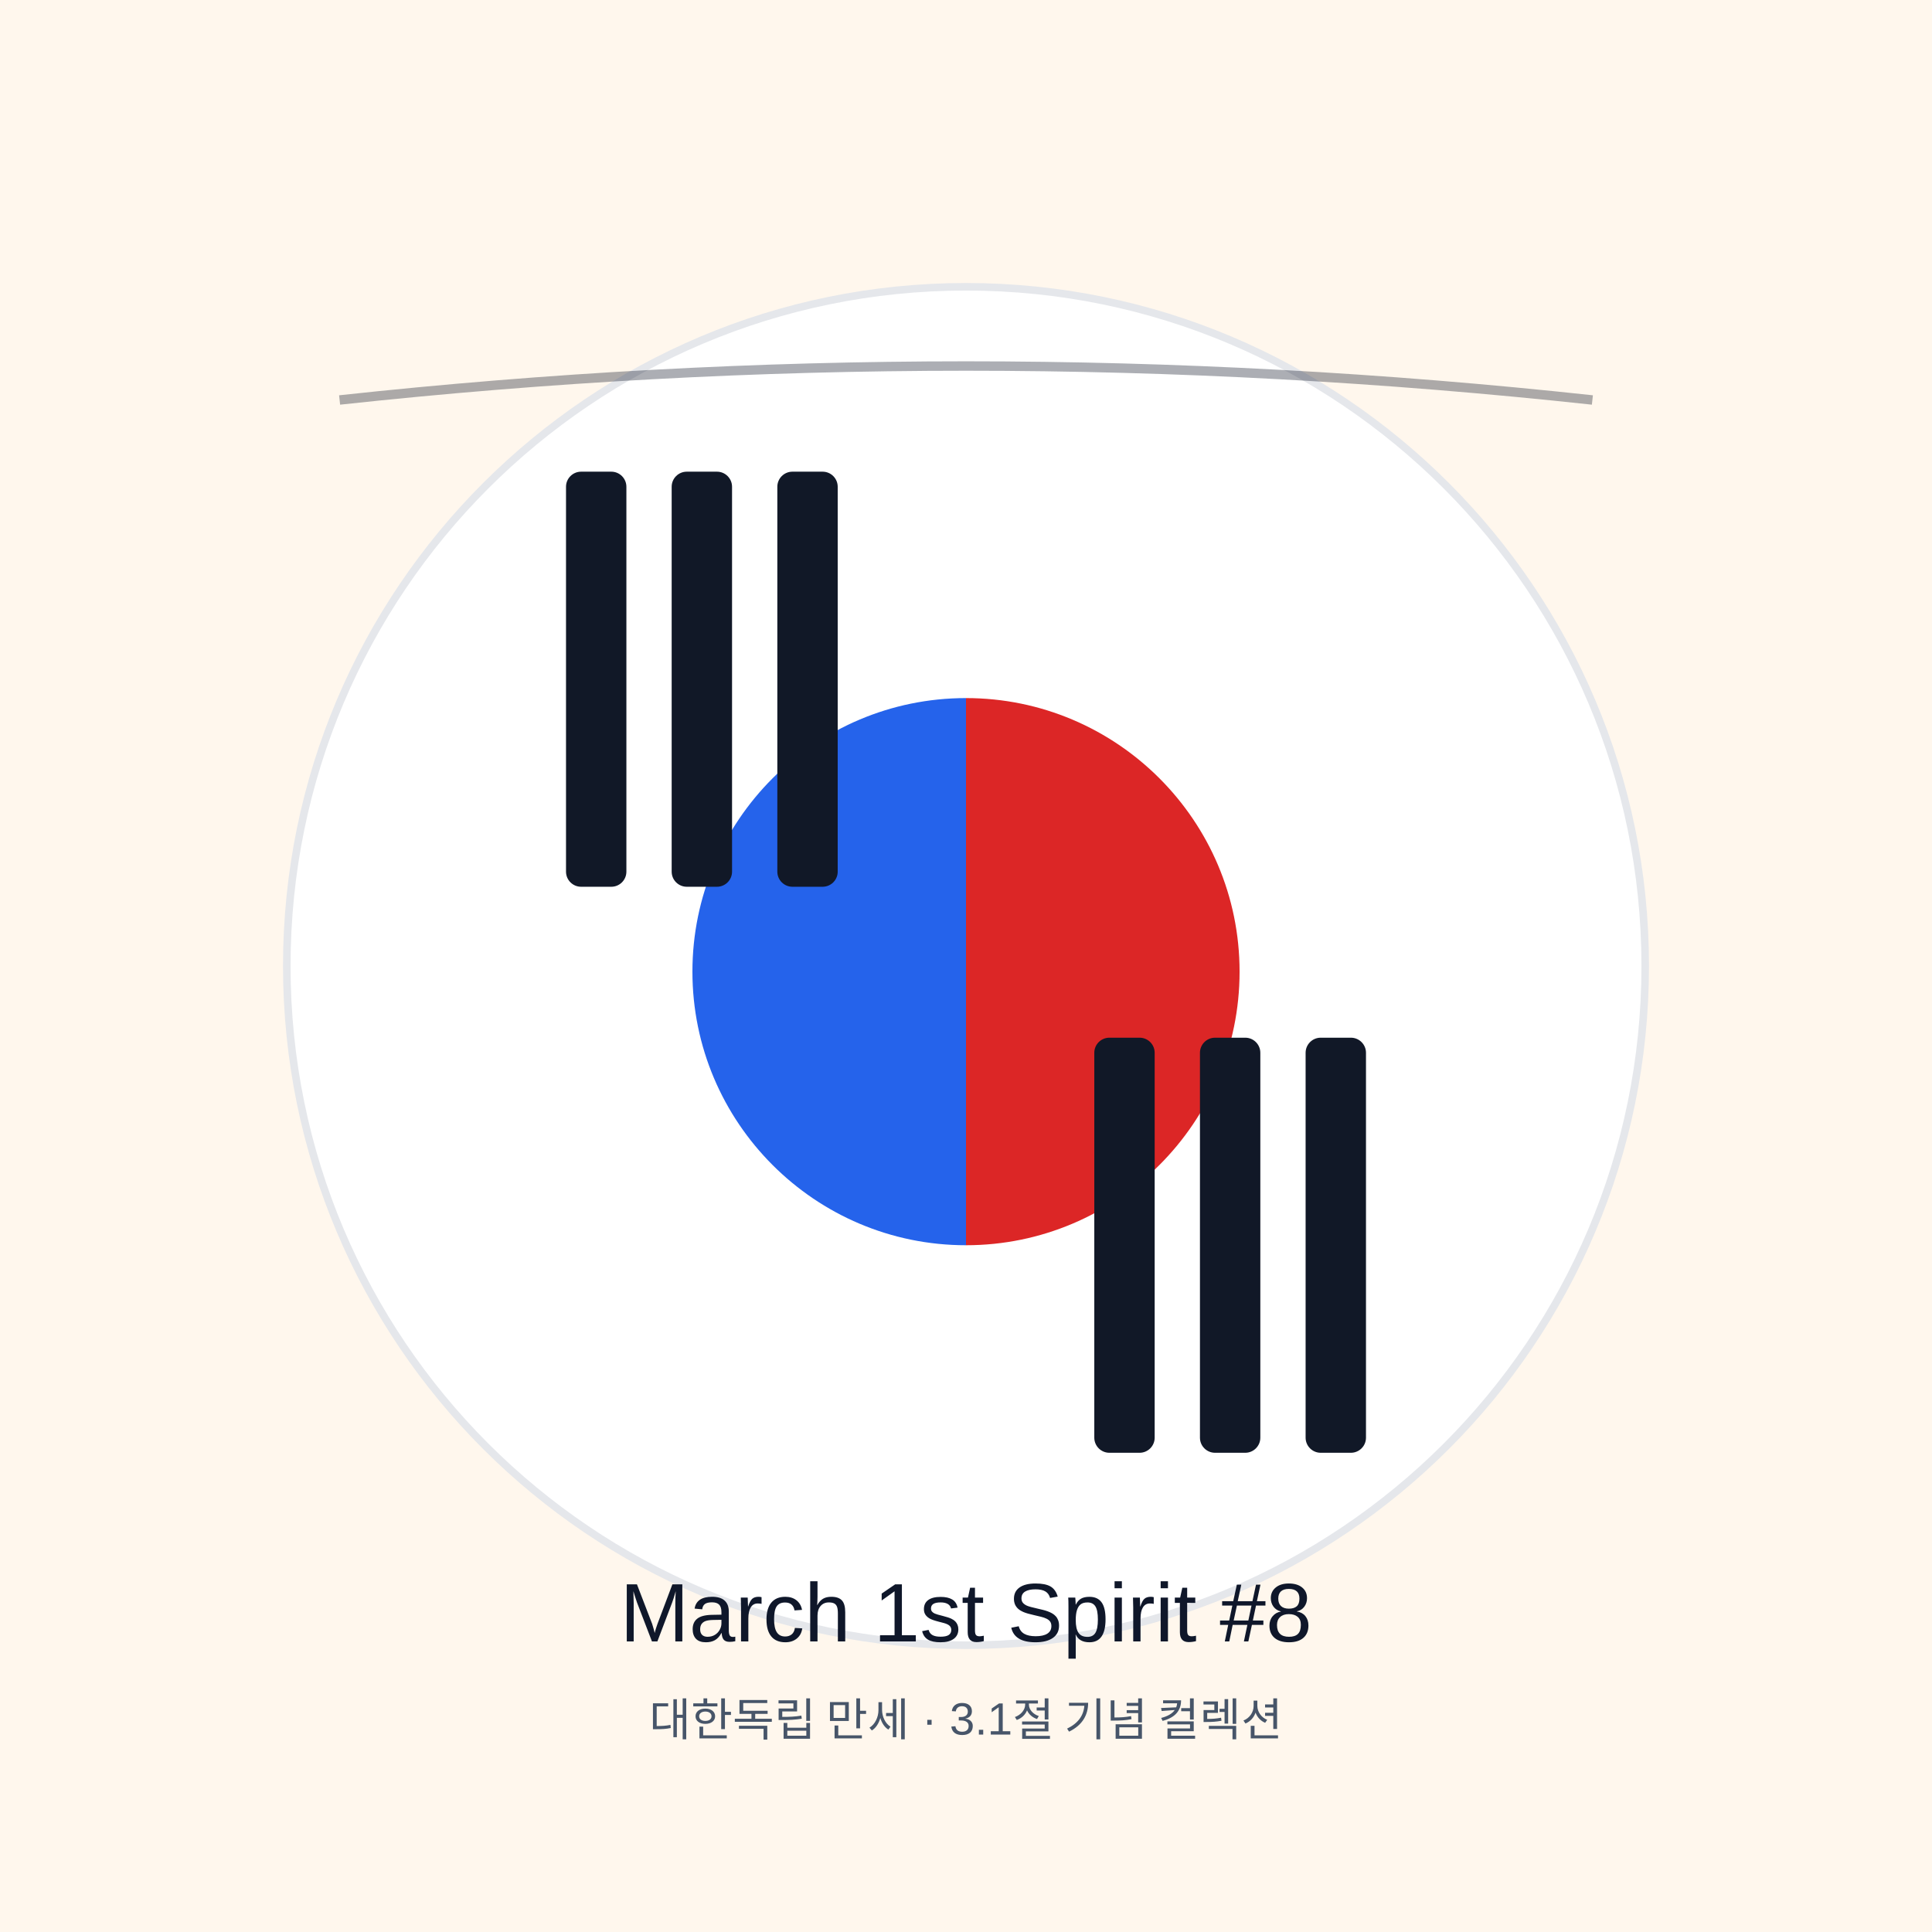
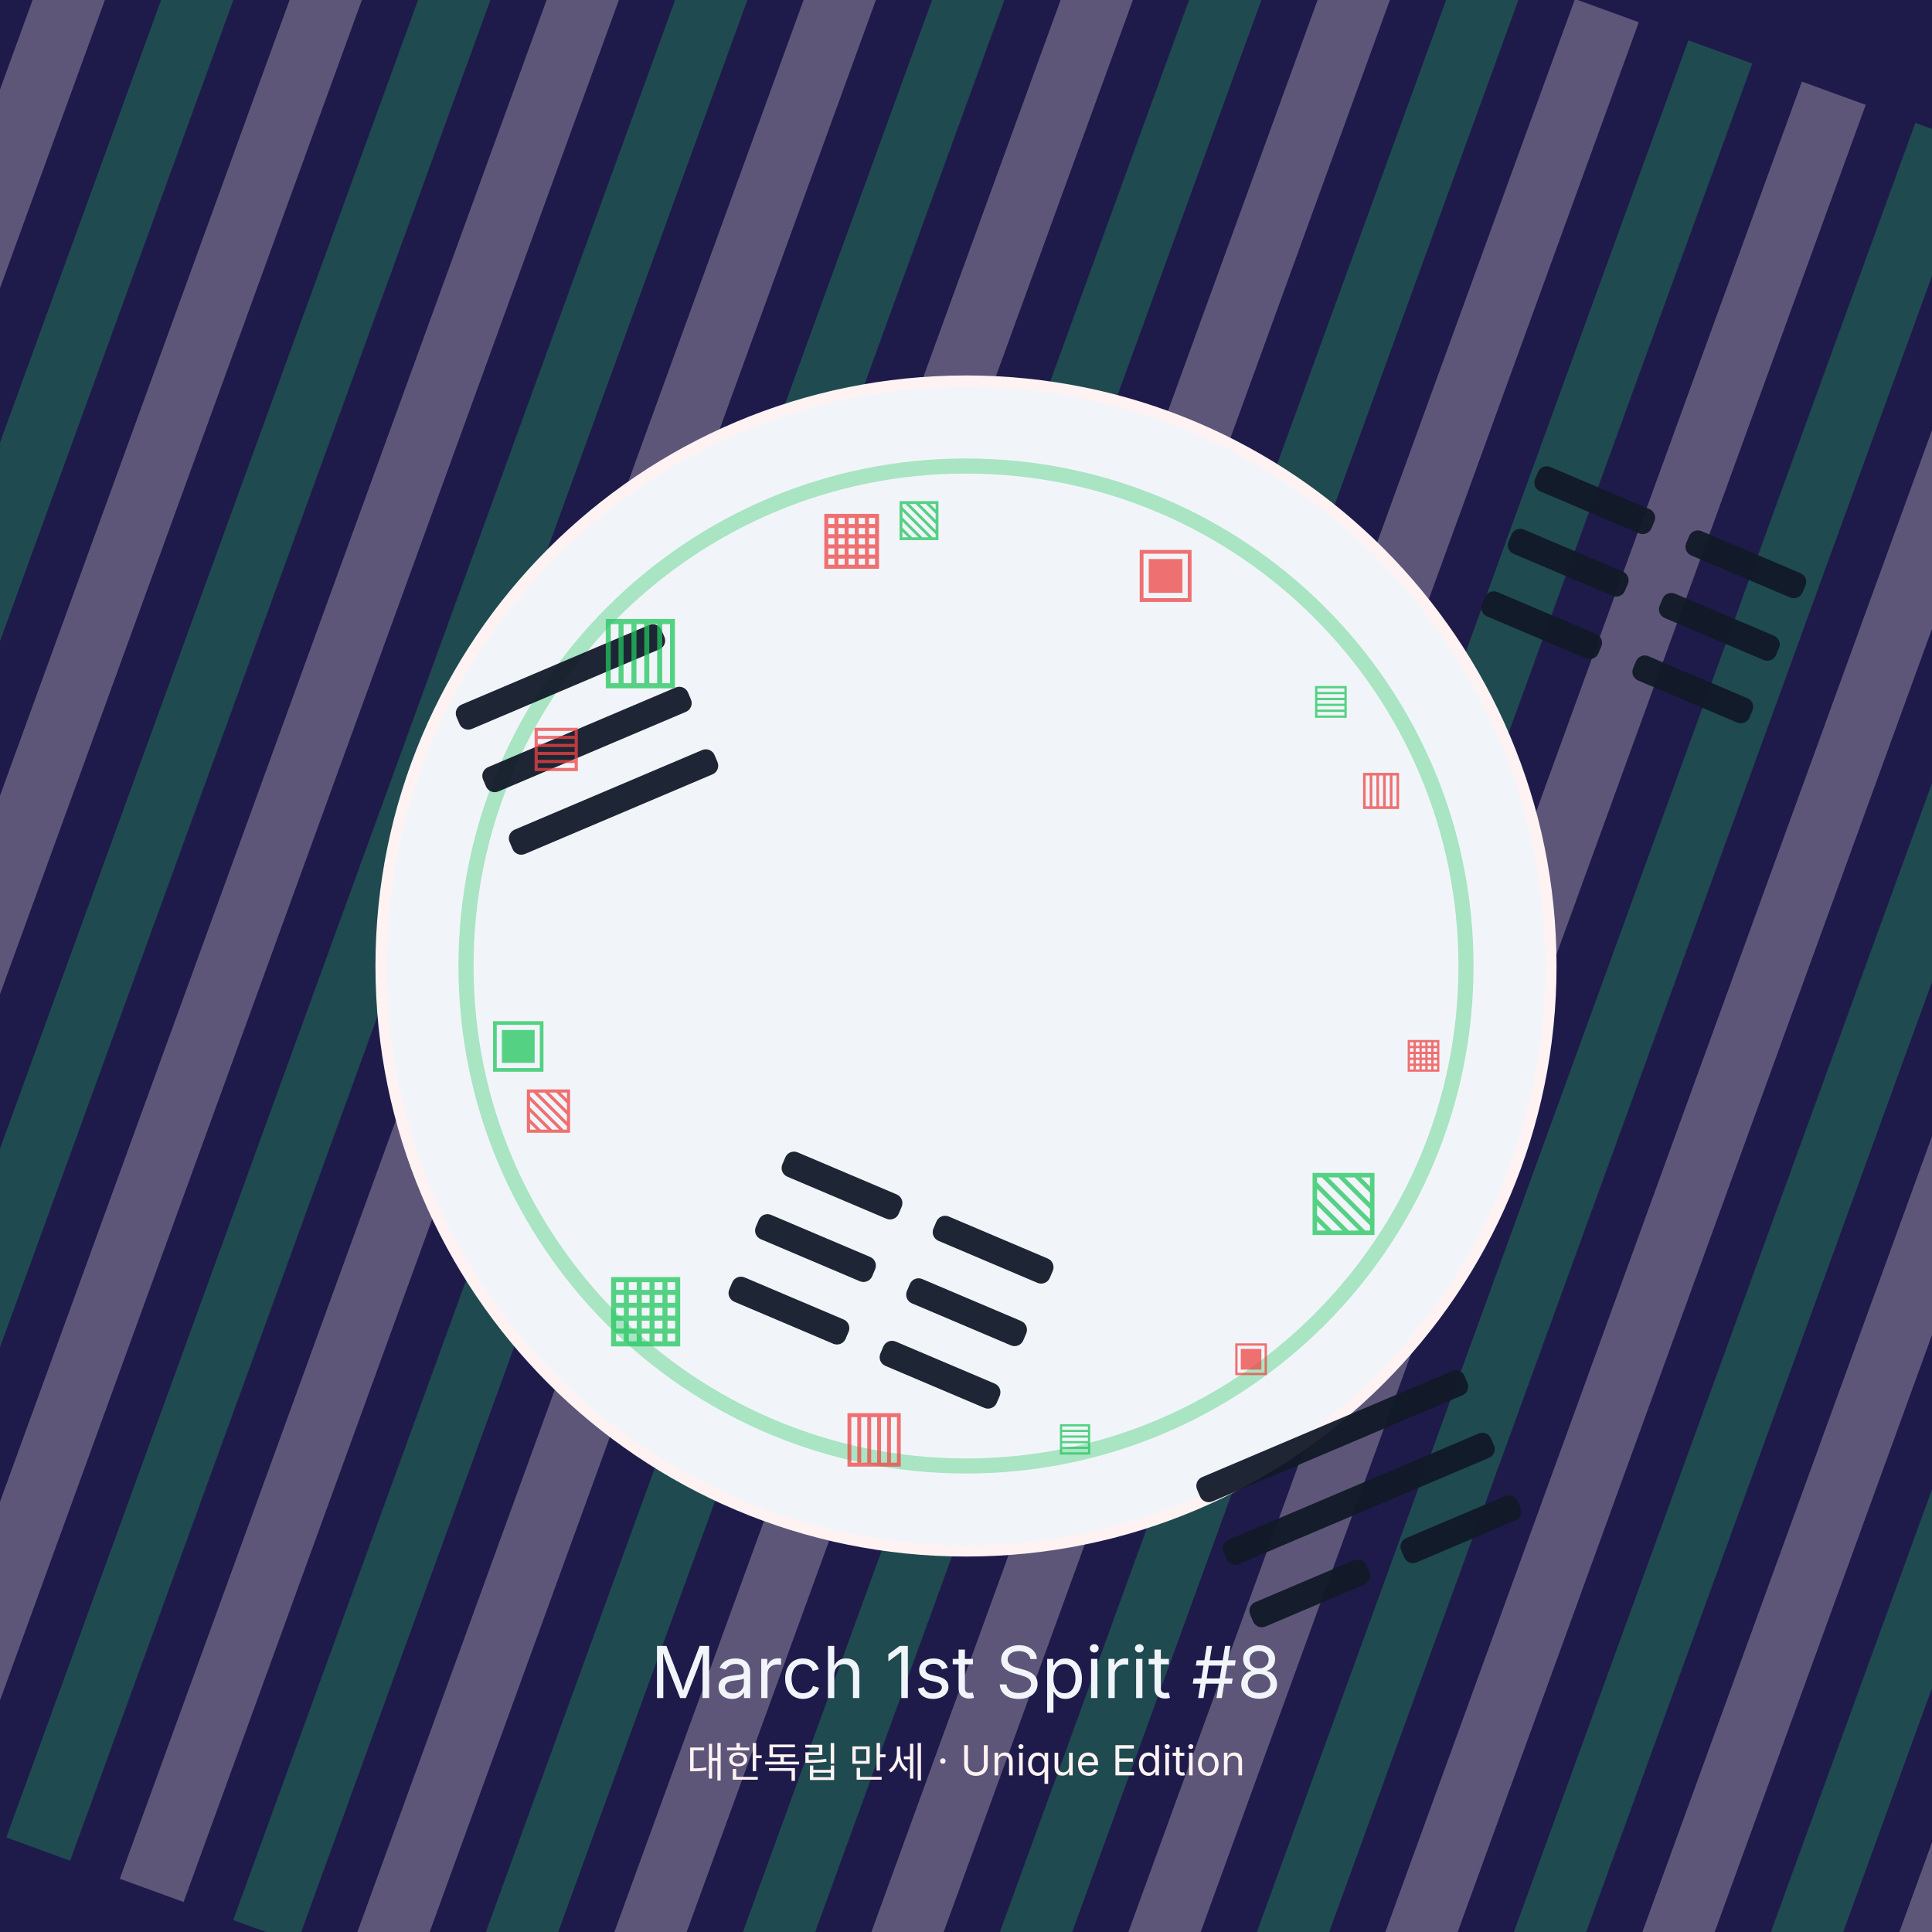
<svg xmlns="http://www.w3.org/2000/svg" width="1024" height="1024" viewBox="0 0 1024 1024">
-   <rect width="1024" height="1024" fill="#fff7ed" />
-   <circle cx="512" cy="512" r="360" fill="#ffffff" stroke="#e5e7eb" stroke-width="4" />
-   <path d="M512 370c80 0 145 65 145 145s-65 145-145 145V370z" fill="#dc2626" />
-   <path d="M512 660c-80 0-145-65-145-145s65-145 145-145v290z" fill="#2563eb" />
-   <rect x="300" y="250" width="32" height="220" rx="8" fill="#111827" />
-   <rect x="356" y="250" width="32" height="220" rx="8" fill="#111827" />
-   <rect x="412" y="250" width="32" height="220" rx="8" fill="#111827" />
-   <rect x="580" y="550" width="32" height="220" rx="8" fill="#111827" />
-   <rect x="636" y="550" width="32" height="220" rx="8" fill="#111827" />
-   <rect x="692" y="550" width="32" height="220" rx="8" fill="#111827" />
-   <path d="M180 212 Q 512 176 844 212" stroke="#111827" stroke-width="5" fill="none" opacity="0.35" />
-   <text x="512" y="870" text-anchor="middle" font-size="44" font-family="Arial, sans-serif" fill="#0f172a">March 1st Spirit #8</text>
-   <text x="512" y="920" text-anchor="middle" font-size="24" font-family="Arial, sans-serif" fill="#475569">대한독립 만세 · 3.1절 기념 컬렉션</text>
+   <rect width="1024" height="1024" fill="#1e1b4b" />
+   <rect x="-256" y="-80" width="36" height="1200" transform="rotate(20 512 512)" fill="#fef2f2" opacity="0.28" />
+   <rect x="-192" y="-80" width="36" height="1200" transform="rotate(20 512 512)" fill="#22c55e" opacity="0.28" />
+   <rect x="-128" y="-80" width="36" height="1200" transform="rotate(20 512 512)" fill="#fef2f2" opacity="0.28" />
+   <rect x="-64" y="-80" width="36" height="1200" transform="rotate(20 512 512)" fill="#22c55e" opacity="0.28" />
+   <rect x="0" y="-80" width="36" height="1200" transform="rotate(20 512 512)" fill="#fef2f2" opacity="0.28" />
+   <rect x="64" y="-80" width="36" height="1200" transform="rotate(20 512 512)" fill="#22c55e" opacity="0.28" />
+   <rect x="128" y="-80" width="36" height="1200" transform="rotate(20 512 512)" fill="#fef2f2" opacity="0.28" />
+   <rect x="192" y="-80" width="36" height="1200" transform="rotate(20 512 512)" fill="#22c55e" opacity="0.28" />
+   <rect x="256" y="-80" width="36" height="1200" transform="rotate(20 512 512)" fill="#fef2f2" opacity="0.28" />
+   <rect x="320" y="-80" width="36" height="1200" transform="rotate(20 512 512)" fill="#22c55e" opacity="0.28" />
+   <rect x="384" y="-80" width="36" height="1200" transform="rotate(20 512 512)" fill="#fef2f2" opacity="0.28" />
+   <rect x="448" y="-80" width="36" height="1200" transform="rotate(20 512 512)" fill="#22c55e" opacity="0.28" />
+   <rect x="512" y="-80" width="36" height="1200" transform="rotate(20 512 512)" fill="#fef2f2" opacity="0.28" />
+   <rect x="576" y="-80" width="36" height="1200" transform="rotate(20 512 512)" fill="#22c55e" opacity="0.28" />
+   <rect x="640" y="-80" width="36" height="1200" transform="rotate(20 512 512)" fill="#fef2f2" opacity="0.28" />
+   <rect x="704" y="-80" width="36" height="1200" transform="rotate(20 512 512)" fill="#22c55e" opacity="0.28" />
+   <rect x="768" y="-80" width="36" height="1200" transform="rotate(20 512 512)" fill="#fef2f2" opacity="0.28" />
+   <rect x="832" y="-80" width="36" height="1200" transform="rotate(20 512 512)" fill="#22c55e" opacity="0.28" />
+   <rect x="896" y="-80" width="36" height="1200" transform="rotate(20 512 512)" fill="#fef2f2" opacity="0.28" />
+   <rect x="960" y="-80" width="36" height="1200" transform="rotate(20 512 512)" fill="#22c55e" opacity="0.28" />
+   <rect x="1024" y="-80" width="36" height="1200" transform="rotate(20 512 512)" fill="#fef2f2" opacity="0.28" />
+   <rect x="1088" y="-80" width="36" height="1200" transform="rotate(20 512 512)" fill="#22c55e" opacity="0.28" />
+   <rect x="1152" y="-80" width="36" height="1200" transform="rotate(20 512 512)" fill="#fef2f2" opacity="0.28" />
+   <rect x="1216" y="-80" width="36" height="1200" transform="rotate(20 512 512)" fill="#22c55e" opacity="0.28" />
+   <rect x="1280" y="-80" width="36" height="1200" transform="rotate(20 512 512)" fill="#fef2f2" opacity="0.28" />
+   <rect x="1344" y="-80" width="36" height="1200" transform="rotate(20 512 512)" fill="#22c55e" opacity="0.28" />
+   <rect x="1408" y="-80" width="36" height="1200" transform="rotate(20 512 512)" fill="#fef2f2" opacity="0.28" />
+   <rect x="1472" y="-80" width="36" height="1200" transform="rotate(20 512 512)" fill="#22c55e" opacity="0.28" />
+   <g>
+     <circle cx="512" cy="512" r="310" fill="#f1f5f9" stroke="#fef2f2" stroke-width="6" />
+     <circle cx="512" cy="512" r="265" fill="none" stroke="#22c55e" opacity="0.35" stroke-width="8" />
+   </g>
+   <g transform="translate(512 515) rotate(10)">
+     <circle cx="0" cy="0" r="137" fill="#f1f5f9" opacity="0.22" />
+     <path d="M0 -127 A 127 127 0 1 1 0 127 A 63.5 63.5 0 1 0 0 -127" fill="#ef4444" />
+     <path d="M0 127 A 127 127 0 1 1 0 -127 A 63.5 63.5 0 1 0 0 127" fill="#22c55e" />
+   </g>
+   <g opacity="0.94">
+     <g transform="rotate(-23 512 512)">
+       <rect x="315" y="280" width="118" height="14" rx="5" fill="#111827" />
+       <rect x="315" y="316" width="118" height="14" rx="5" fill="#111827" />
+       <rect x="315" y="352" width="118" height="14" rx="5" fill="#111827" />
+     </g>
+     <g transform="translate(380 0) rotate(23 512 512)">
+       <rect x="339" y="296" width="67" height="14" rx="5" fill="#111827" />
+       <rect x="426" y="296" width="67" height="14" rx="5" fill="#111827" />
+       <rect x="339" y="332" width="67" height="14" rx="5" fill="#111827" />
+       <rect x="426" y="332" width="67" height="14" rx="5" fill="#111827" />
+       <rect x="339" y="368" width="67" height="14" rx="5" fill="#111827" />
+       <rect x="426" y="368" width="67" height="14" rx="5" fill="#111827" />
+     </g>
+     <g transform="translate(0 380) rotate(23 512 512)">
+       <rect x="315" y="288" width="67" height="14" rx="5" fill="#111827" />
+       <rect x="402" y="288" width="67" height="14" rx="5" fill="#111827" />
+       <rect x="315" y="324" width="67" height="14" rx="5" fill="#111827" />
+       <rect x="402" y="324" width="67" height="14" rx="5" fill="#111827" />
+       <rect x="315" y="360" width="67" height="14" rx="5" fill="#111827" />
+       <rect x="402" y="360" width="67" height="14" rx="5" fill="#111827" />
+     </g>
+     <g transform="translate(380 380) rotate(-23 512 512)">
+       <rect x="315" y="312" width="154" height="14" rx="5" fill="#111827" />
+       <rect x="315" y="348" width="154" height="14" rx="5" fill="#111827" />
+       <rect x="315" y="384" width="67" height="14" rx="5" fill="#111827" />
+       <rect x="402" y="384" width="67" height="14" rx="5" fill="#111827" />
+     </g>
+   </g>
+   <text x="754.5" y="559.1" text-anchor="middle" dominant-baseline="middle" font-size="22" fill="#ef4444" opacity="0.75">▦</text>
+   <text x="712.1" y="637.1" text-anchor="middle" dominant-baseline="middle" font-size="43" fill="#22c55e" opacity="0.75">▧</text>
+   <text x="663.1" y="719.9" text-anchor="middle" dominant-baseline="middle" font-size="22" fill="#ef4444" opacity="0.75">▣</text>
+   <text x="569.8" y="762.4" text-anchor="middle" dominant-baseline="middle" font-size="21" fill="#22c55e" opacity="0.75">▤</text>
+   <text x="463.3" y="762.3" text-anchor="middle" dominant-baseline="middle" font-size="37" fill="#ef4444" opacity="0.75">▥</text>
+   <text x="342.2" y="694.1" text-anchor="middle" dominant-baseline="middle" font-size="48" fill="#22c55e" opacity="0.75">▦</text>
+   <text x="290.7" y="588.2" text-anchor="middle" dominant-baseline="middle" font-size="30" fill="#ef4444" opacity="0.75">▧</text>
+   <text x="274.7" y="553.8" text-anchor="middle" dominant-baseline="middle" font-size="35" fill="#22c55e" opacity="0.75">▣</text>
+   <text x="294.8" y="396.5" text-anchor="middle" dominant-baseline="middle" font-size="30" fill="#ef4444" opacity="0.75">▤</text>
+   <text x="339.4" y="345.3" text-anchor="middle" dominant-baseline="middle" font-size="48" fill="#22c55e" opacity="0.75">▥</text>
+   <text x="451.4" y="286.0" text-anchor="middle" dominant-baseline="middle" font-size="38" fill="#ef4444" opacity="0.75">▦</text>
+   <text x="487.1" y="275.3" text-anchor="middle" dominant-baseline="middle" font-size="27" fill="#22c55e" opacity="0.75">▧</text>
+   <text x="617.8" y="304.4" text-anchor="middle" dominant-baseline="middle" font-size="36" fill="#ef4444" opacity="0.75">▣</text>
+   <text x="705.4" y="371.5" text-anchor="middle" dominant-baseline="middle" font-size="22" fill="#22c55e" opacity="0.75">▤</text>
+   <text x="732.0" y="418.6" text-anchor="middle" dominant-baseline="middle" font-size="25" fill="#ef4444" opacity="0.75">▥</text>
+   <text x="512" y="900" text-anchor="middle" font-size="38" font-family="Inter, Arial, sans-serif" fill="#f1f5f9">March 1st Spirit #8</text>
+   <text x="512" y="942" text-anchor="middle" font-size="22" font-family="Inter, Arial, sans-serif" fill="#fef2f2">대한독립 만세 · Unique Edition</text>
</svg>
